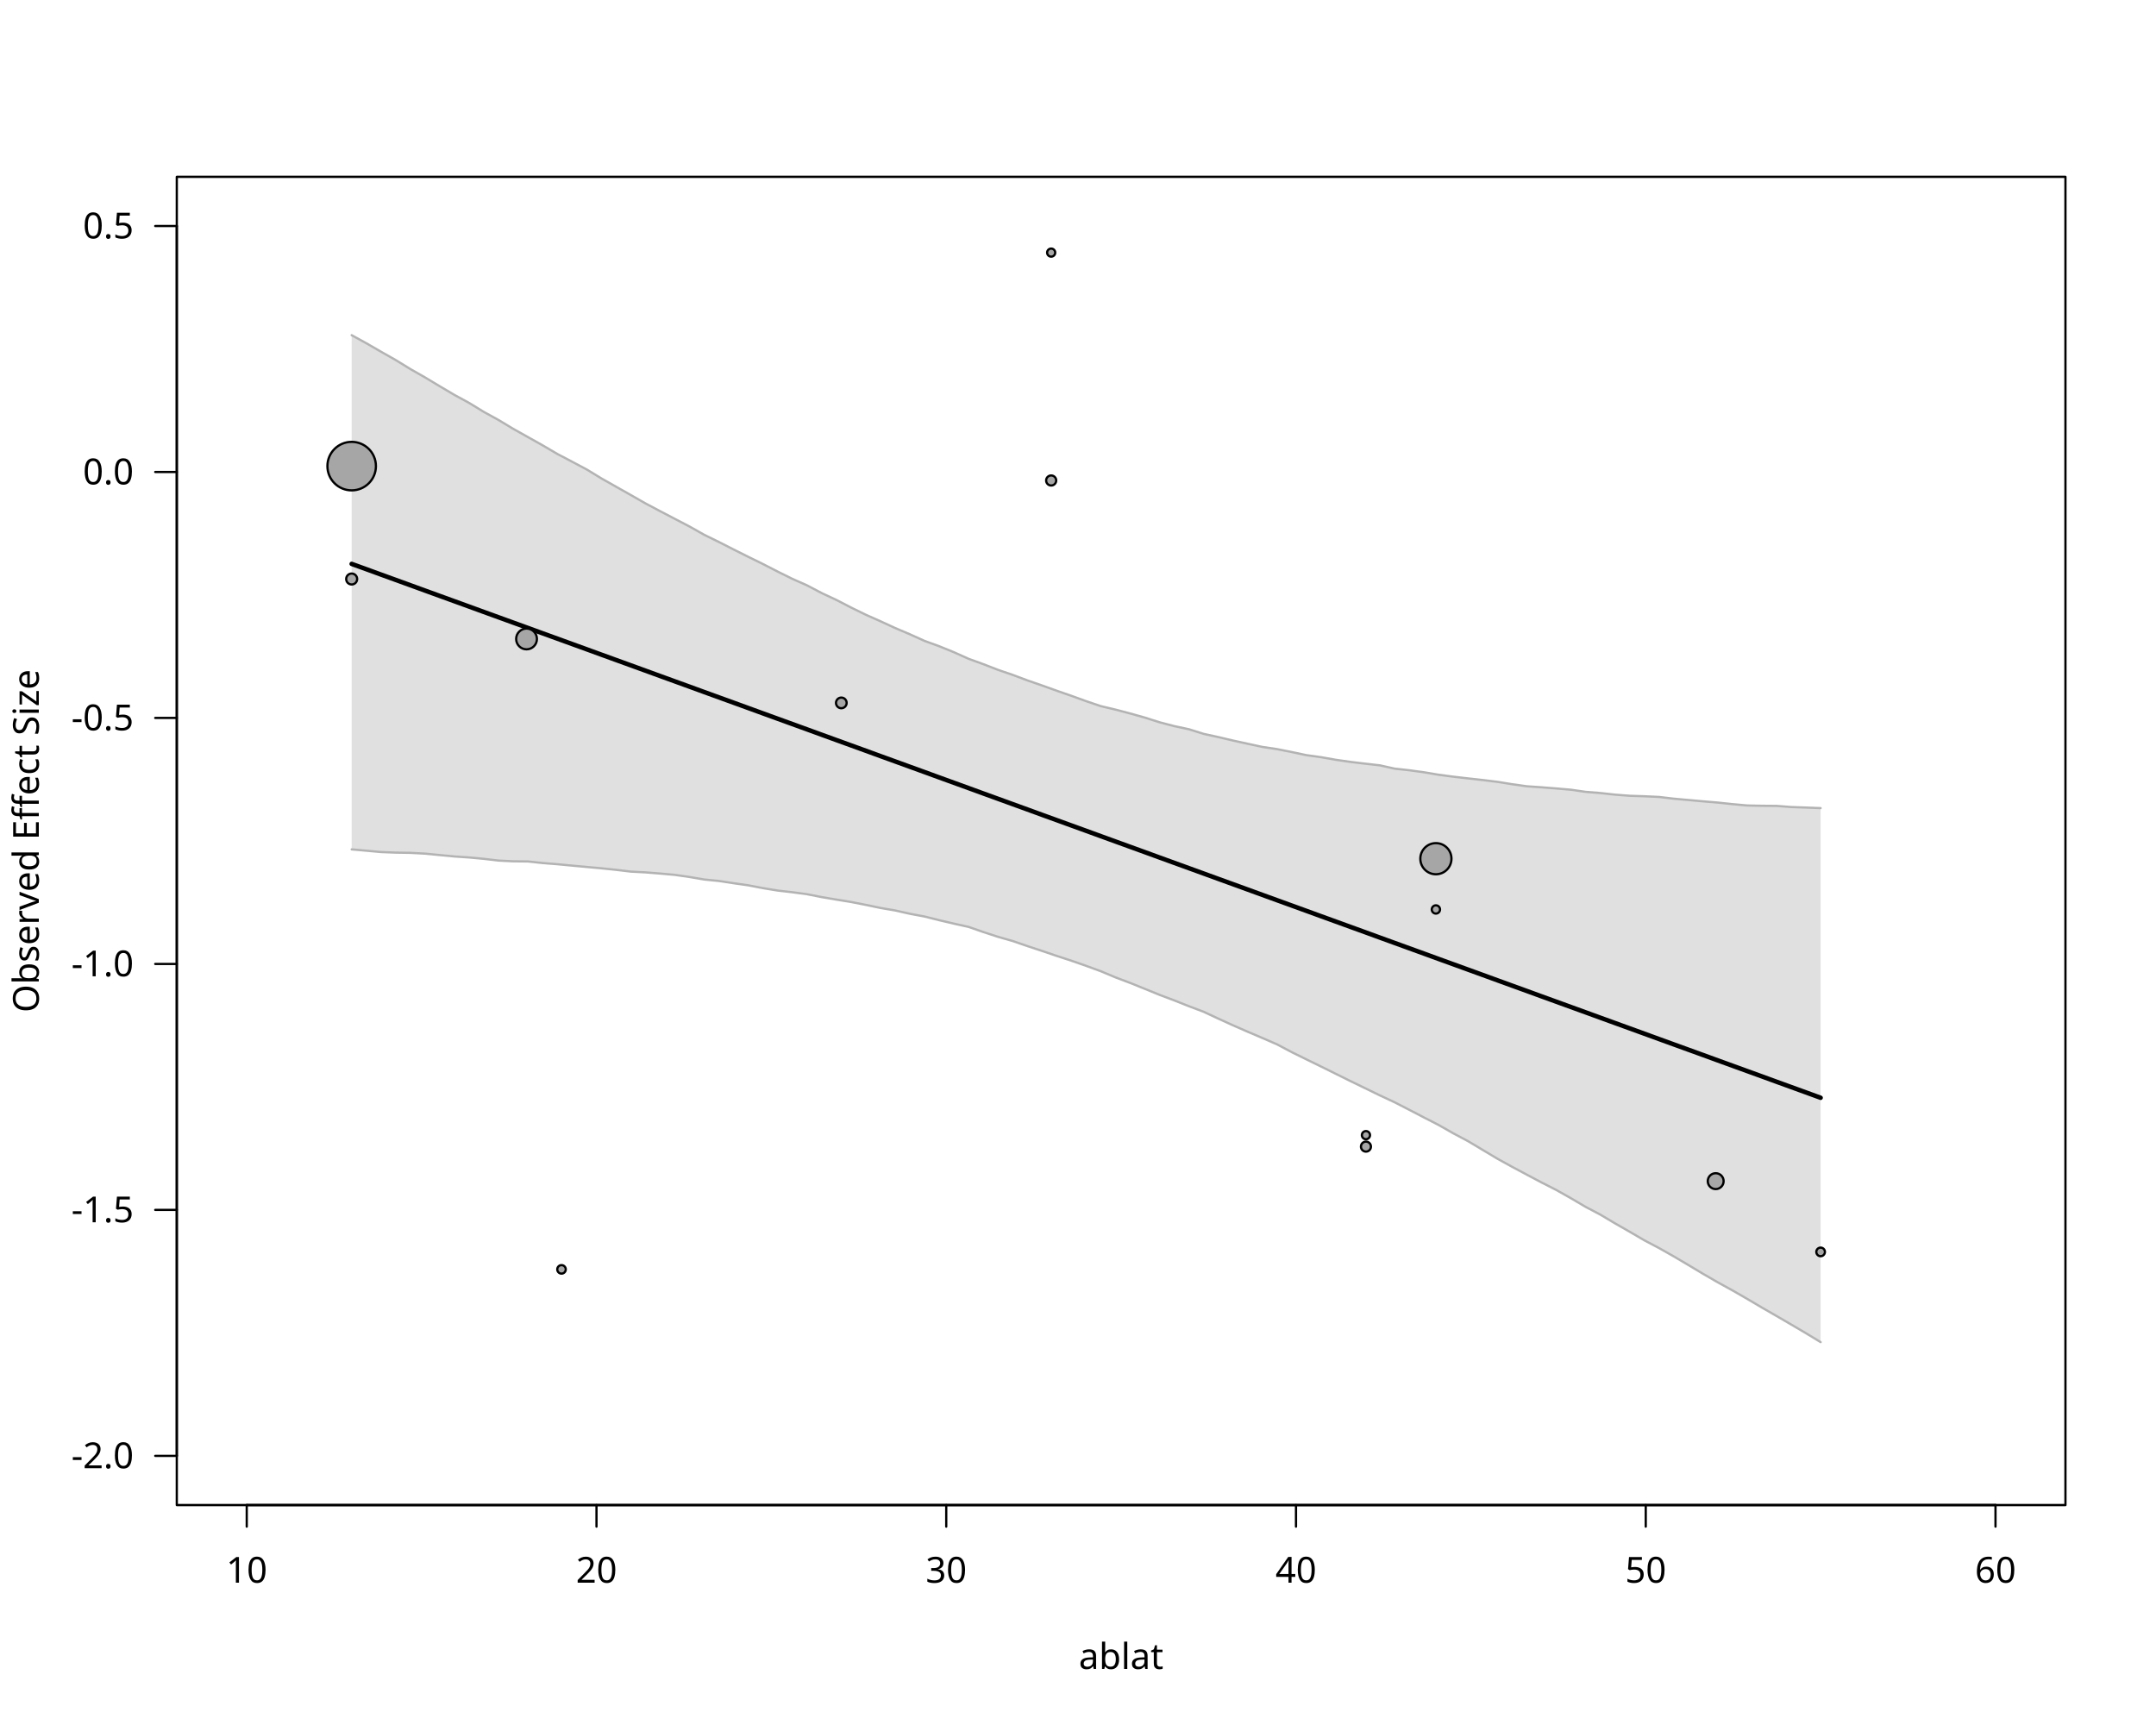
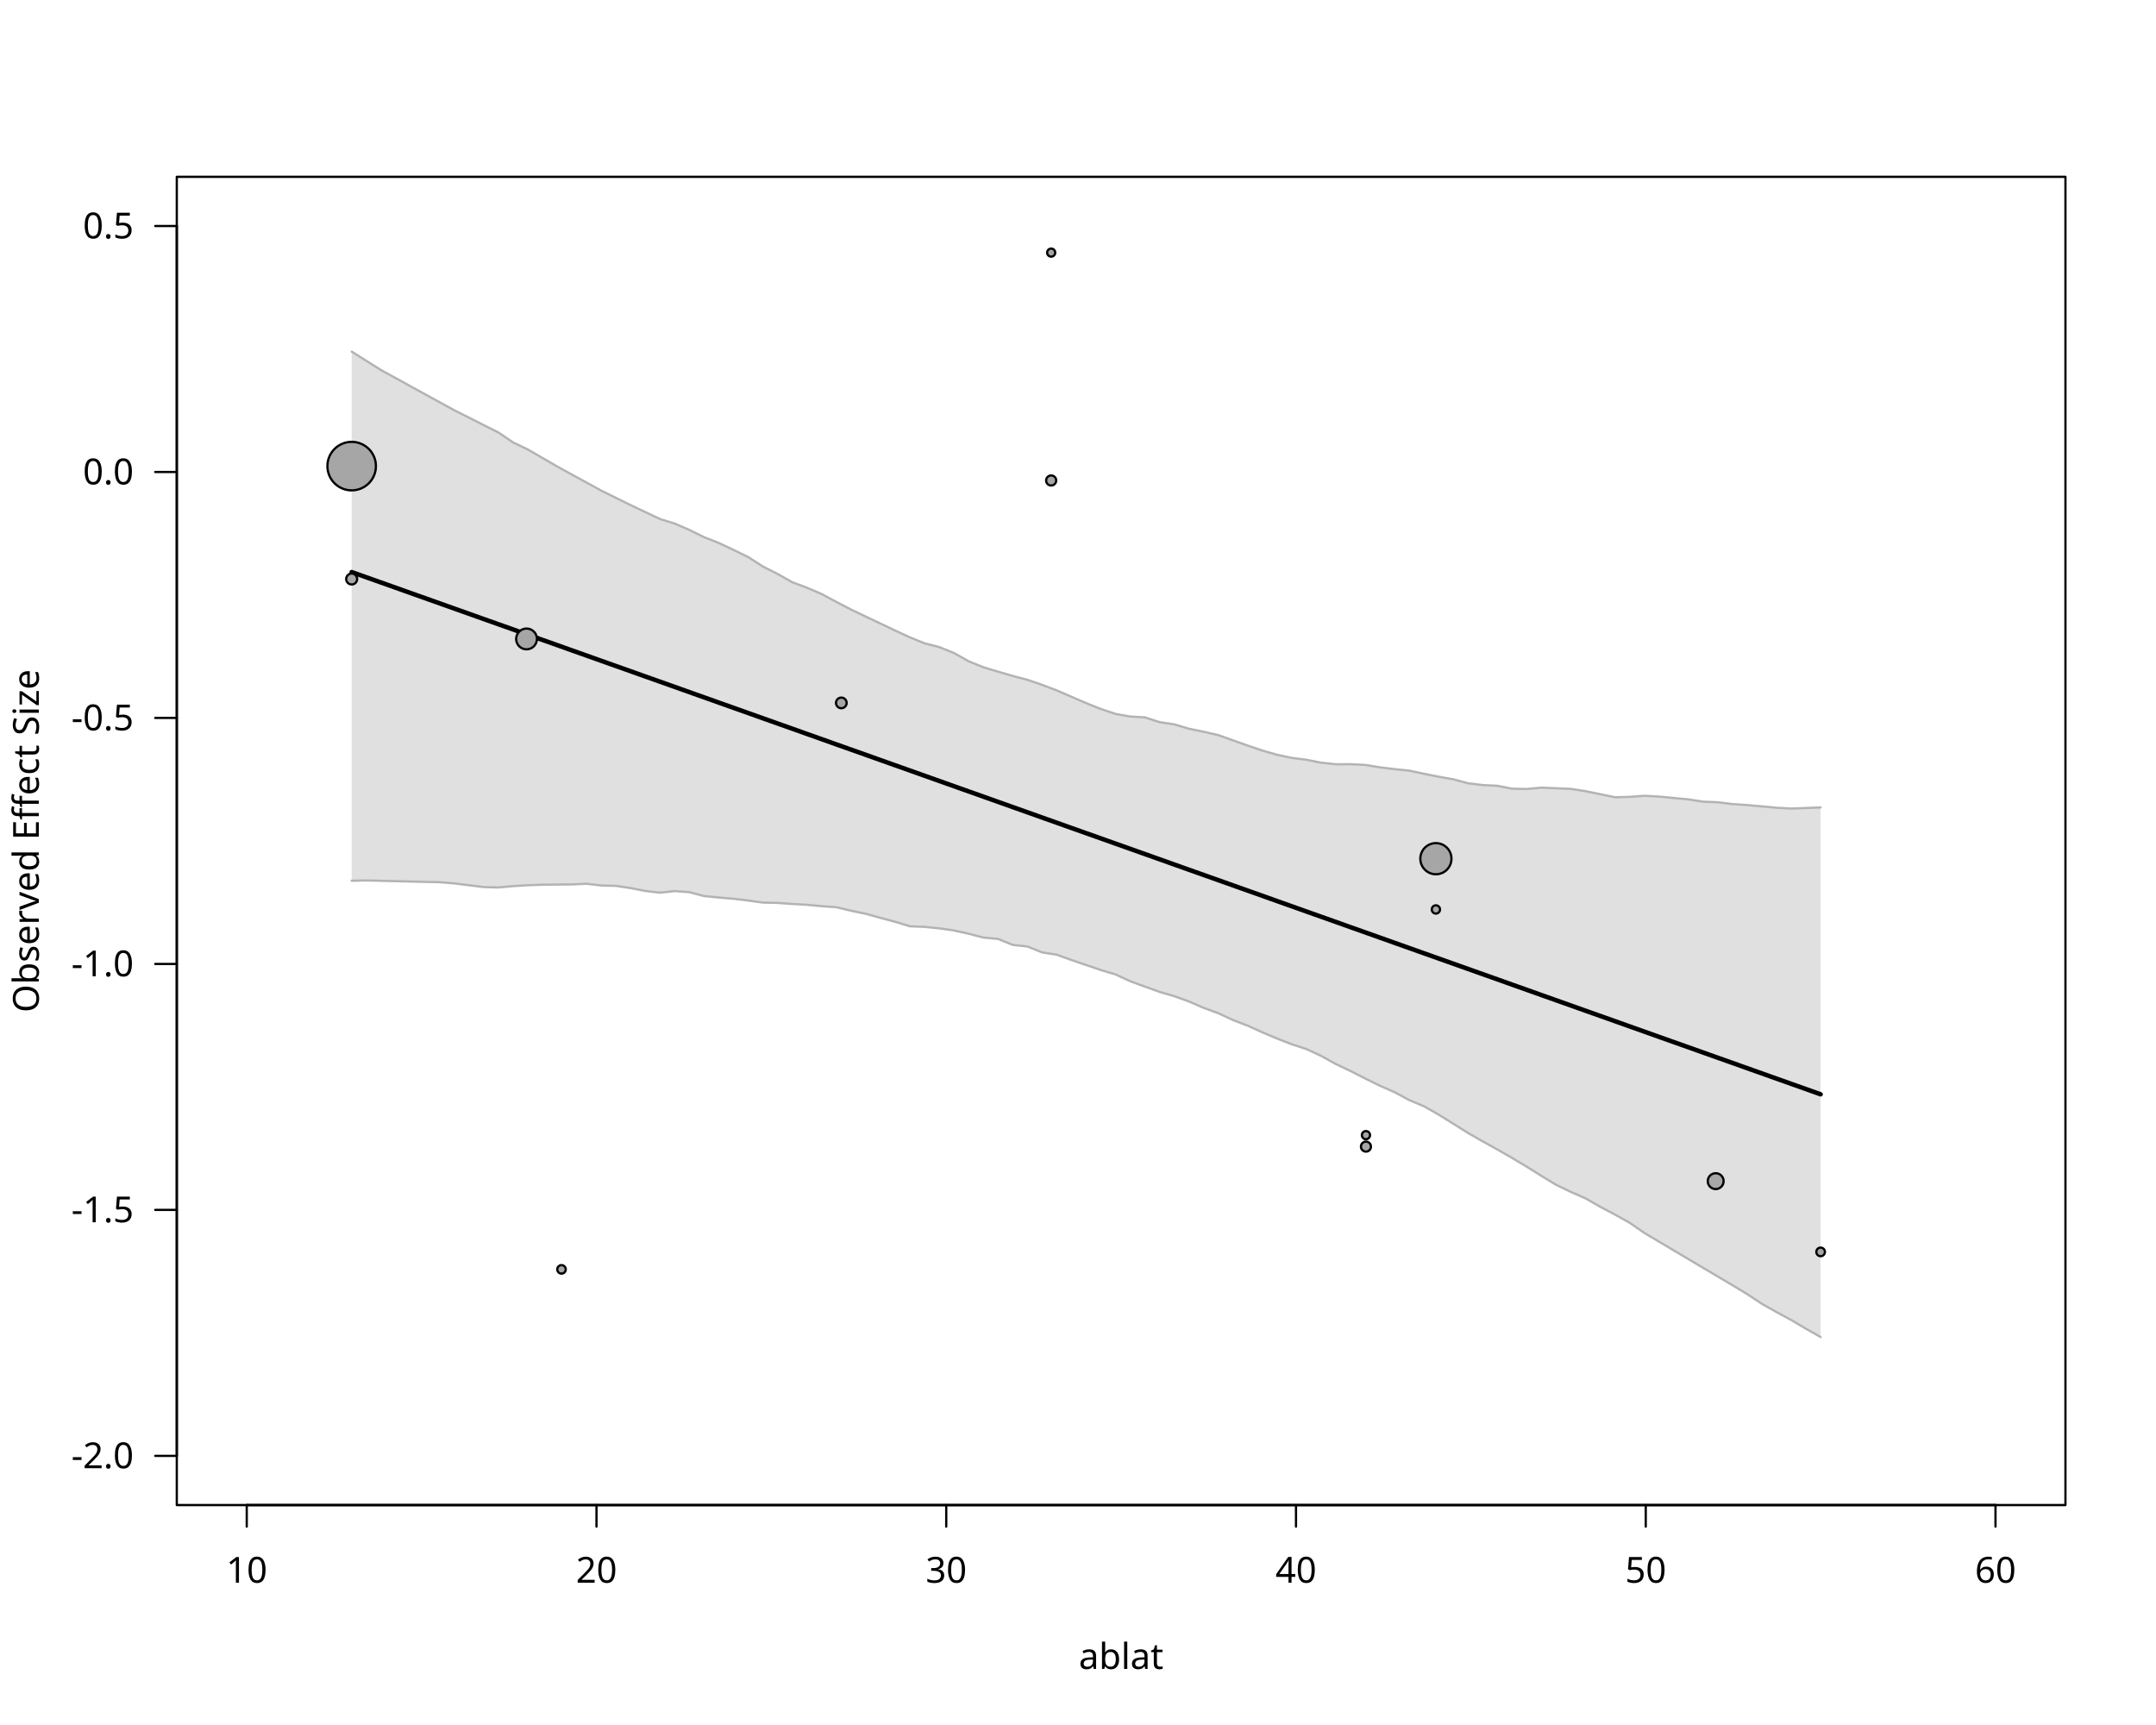
<svg xmlns="http://www.w3.org/2000/svg" class="svglite" data-engine-version="2.0" width="720.00pt" height="576.00pt" viewBox="0 0 720.00 576.00">
  <defs>
    <style type="text/css">
    .svglite line, .svglite polyline, .svglite polygon, .svglite path, .svglite rect, .svglite circle {
      fill: none;
      stroke: #000000;
      stroke-linecap: round;
      stroke-linejoin: round;
      stroke-miterlimit: 10.00;
    }
  </style>
  </defs>
  <rect width="100%" height="100%" style="stroke: none; fill: #FFFFFF;" />
  <defs>
    <clipPath id="cpMC4wMHw3MjAuMDB8MC4wMHw1NzYuMDA=">
      <rect x="0.00" y="0.00" width="720.00" height="576.00" />
    </clipPath>
  </defs>
  <g clip-path="url(#cpMC4wMHw3MjAuMDB8MC4wMHw1NzYuMDA=)">
    <line x1="82.40" y1="502.56" x2="666.40" y2="502.56" style="stroke-width: 0.75;" />
    <line x1="82.40" y1="502.56" x2="82.40" y2="509.76" style="stroke-width: 0.75;" />
    <line x1="199.20" y1="502.56" x2="199.20" y2="509.76" style="stroke-width: 0.75;" />
    <line x1="316.00" y1="502.56" x2="316.00" y2="509.76" style="stroke-width: 0.75;" />
    <line x1="432.80" y1="502.56" x2="432.80" y2="509.76" style="stroke-width: 0.75;" />
    <line x1="549.60" y1="502.56" x2="549.60" y2="509.76" style="stroke-width: 0.75;" />
    <line x1="666.40" y1="502.56" x2="666.40" y2="509.76" style="stroke-width: 0.75;" />
    <text x="82.40" y="528.48" text-anchor="middle" style="font-size: 12.00px; font-family: sans;" textLength="13.35px" lengthAdjust="spacingAndGlyphs">10</text>
    <text x="199.20" y="528.48" text-anchor="middle" style="font-size: 12.00px; font-family: sans;" textLength="13.35px" lengthAdjust="spacingAndGlyphs">20</text>
    <text x="316.00" y="528.48" text-anchor="middle" style="font-size: 12.00px; font-family: sans;" textLength="13.35px" lengthAdjust="spacingAndGlyphs">30</text>
    <text x="432.80" y="528.48" text-anchor="middle" style="font-size: 12.00px; font-family: sans;" textLength="13.35px" lengthAdjust="spacingAndGlyphs">40</text>
    <text x="549.60" y="528.48" text-anchor="middle" style="font-size: 12.00px; font-family: sans;" textLength="13.35px" lengthAdjust="spacingAndGlyphs">50</text>
    <text x="666.40" y="528.48" text-anchor="middle" style="font-size: 12.00px; font-family: sans;" textLength="13.35px" lengthAdjust="spacingAndGlyphs">60</text>
    <line x1="59.04" y1="486.13" x2="59.04" y2="75.47" style="stroke-width: 0.75;" />
    <line x1="59.04" y1="486.13" x2="51.84" y2="486.13" style="stroke-width: 0.75;" />
    <line x1="59.04" y1="404.00" x2="51.84" y2="404.00" style="stroke-width: 0.75;" />
    <line x1="59.04" y1="321.87" x2="51.84" y2="321.87" style="stroke-width: 0.75;" />
    <line x1="59.04" y1="239.73" x2="51.84" y2="239.73" style="stroke-width: 0.75;" />
    <line x1="59.04" y1="157.60" x2="51.84" y2="157.60" style="stroke-width: 0.75;" />
    <line x1="59.04" y1="75.47" x2="51.84" y2="75.47" style="stroke-width: 0.75;" />
    <text x="44.64" y="490.26" text-anchor="end" style="font-size: 12.00px; font-family: sans;" textLength="20.68px" lengthAdjust="spacingAndGlyphs">-2.0</text>
    <text x="44.64" y="408.13" text-anchor="end" style="font-size: 12.00px; font-family: sans;" textLength="20.68px" lengthAdjust="spacingAndGlyphs">-1.5</text>
    <text x="44.64" y="326.00" text-anchor="end" style="font-size: 12.00px; font-family: sans;" textLength="20.68px" lengthAdjust="spacingAndGlyphs">-1.0</text>
    <text x="44.64" y="243.86" text-anchor="end" style="font-size: 12.00px; font-family: sans;" textLength="20.68px" lengthAdjust="spacingAndGlyphs">-0.5</text>
    <text x="44.64" y="161.73" text-anchor="end" style="font-size: 12.00px; font-family: sans;" textLength="16.68px" lengthAdjust="spacingAndGlyphs">0.0</text>
    <text x="44.64" y="79.60" text-anchor="end" style="font-size: 12.00px; font-family: sans;" textLength="16.68px" lengthAdjust="spacingAndGlyphs">0.5</text>
    <polygon points="59.04,502.56 689.76,502.56 689.76,59.04 59.04,59.04 " style="stroke-width: 0.75; fill: none;" />
    <text x="374.40" y="557.28" text-anchor="middle" style="font-size: 12.00px; font-family: sans;" textLength="26.02px" lengthAdjust="spacingAndGlyphs">ablat</text>
    <text transform="translate(12.96,280.80) rotate(-90)" text-anchor="middle" style="font-size: 12.00px; font-family: sans;" textLength="112.74px" lengthAdjust="spacingAndGlyphs">Observed Effect Size</text>
  </g>
  <defs>
    <clipPath id="cpNTkuMDR8Njg5Ljc2fDU5LjA0fDUwMi41Ng==">
      <rect x="59.04" y="59.04" width="630.72" height="443.52" />
    </clipPath>
  </defs>
  <g clip-path="url(#cpNTkuMDR8Njg5Ljc2fDU5LjA0fDUwMi41Ng==)">
-     <polygon points="117.44,283.62 122.35,284.06 127.25,284.51 132.16,284.70 137.06,284.78 141.97,285.04 146.87,285.52 151.78,285.99 156.68,286.32 161.59,286.78 166.50,287.36 171.40,287.60 176.31,287.65 181.21,288.18 186.12,288.57 191.02,289.04 195.93,289.49 200.84,289.94 205.74,290.45 210.65,291.04 215.55,291.30 220.46,291.69 225.36,292.13 230.27,292.84 235.17,293.68 240.08,294.17 244.99,294.92 249.89,295.62 254.80,296.56 259.70,297.37 264.61,297.93 269.51,298.59 274.42,299.56 279.32,300.39 284.23,301.19 289.14,302.15 294.04,303.18 298.95,304.02 303.85,305.12 308.76,306.04 313.66,307.27 318.57,308.42 323.48,309.51 328.38,311.22 333.29,312.82 338.19,314.22 343.10,315.91 348.00,317.53 352.91,319.20 357.81,320.80 362.72,322.51 367.63,324.31 372.53,326.37 377.44,328.22 382.34,330.20 387.25,332.20 392.15,334.05 397.06,336.00 401.96,337.85 406.87,340.14 411.78,342.38 416.68,344.52 421.59,346.61 426.49,348.74 431.40,351.34 436.30,353.75 441.21,356.15 446.12,358.58 451.02,361.01 455.93,363.39 460.83,365.78 465.74,368.07 470.64,370.59 475.55,373.14 480.45,375.66 485.36,378.45 490.27,381.06 495.17,383.99 500.08,386.92 504.98,389.62 509.89,392.24 514.79,394.84 519.70,397.34 524.60,400.10 529.51,402.99 534.42,405.57 539.32,408.49 544.23,411.30 549.13,414.16 554.04,416.75 558.94,419.52 563.85,422.42 568.76,425.36 573.66,428.19 578.57,430.89 583.47,433.71 588.38,436.61 593.28,439.43 598.19,442.29 603.09,445.17 608.00,448.15 608.00,269.84 603.09,269.65 598.19,269.48 593.28,269.10 588.38,269.06 583.47,268.96 578.57,268.51 573.66,267.99 568.76,267.58 563.85,267.13 558.94,266.69 554.04,266.11 549.13,265.88 544.23,265.72 539.32,265.34 534.42,264.80 529.51,264.41 524.60,263.70 519.70,263.27 514.79,262.89 509.89,262.55 504.98,261.86 500.08,261.07 495.17,260.46 490.27,259.92 485.36,259.35 480.45,258.70 475.55,257.87 470.64,257.20 465.74,256.66 460.83,255.56 455.93,255.00 451.02,254.41 446.12,253.71 441.21,252.84 436.30,252.16 431.40,251.12 426.49,250.14 421.59,249.41 416.68,248.35 411.78,247.28 406.87,246.12 401.96,245.05 397.06,243.51 392.15,242.46 387.25,241.18 382.34,239.62 377.44,238.24 372.53,236.95 367.63,235.79 362.72,234.13 357.81,232.35 352.91,230.65 348.00,228.89 343.10,227.19 338.19,225.35 333.29,223.67 328.38,221.77 323.48,219.99 318.57,217.79 313.66,215.79 308.76,214.01 303.85,211.79 298.95,209.71 294.04,207.45 289.14,205.27 284.23,202.87 279.32,200.33 274.42,198.04 269.51,195.46 264.61,193.29 259.70,190.86 254.80,188.34 249.89,185.93 244.99,183.48 240.08,180.98 235.17,178.57 230.27,175.81 225.36,173.25 220.46,170.69 215.55,168.09 210.65,165.29 205.74,162.52 200.84,159.75 195.93,156.76 191.02,154.15 186.12,151.58 181.21,148.70 176.31,145.95 171.40,143.20 166.50,140.25 161.59,137.55 156.68,134.55 151.78,131.88 146.87,128.98 141.97,126.04 137.06,123.24 132.16,120.23 127.25,117.45 122.35,114.62 117.44,111.92 " style="stroke-width: 0.75; stroke: none; fill: #B3B3B3; fill-opacity: 0.40;" />
-     <polyline points="117.44,283.62 122.35,284.06 127.25,284.51 132.16,284.70 137.06,284.78 141.97,285.04 146.87,285.52 151.78,285.99 156.68,286.32 161.59,286.78 166.50,287.36 171.40,287.60 176.31,287.65 181.21,288.18 186.12,288.57 191.02,289.04 195.93,289.49 200.84,289.94 205.74,290.45 210.65,291.04 215.55,291.30 220.46,291.69 225.36,292.13 230.27,292.84 235.17,293.68 240.08,294.17 244.99,294.92 249.89,295.62 254.80,296.56 259.70,297.37 264.61,297.93 269.51,298.59 274.42,299.56 279.32,300.39 284.23,301.19 289.14,302.15 294.04,303.18 298.95,304.02 303.85,305.12 308.76,306.04 313.66,307.27 318.57,308.42 323.48,309.51 328.38,311.22 333.29,312.82 338.19,314.22 343.10,315.91 348.00,317.53 352.91,319.20 357.81,320.80 362.72,322.51 367.63,324.31 372.53,326.37 377.44,328.22 382.34,330.20 387.25,332.20 392.15,334.05 397.06,336.00 401.96,337.85 406.87,340.14 411.78,342.38 416.68,344.52 421.59,346.61 426.49,348.74 431.40,351.34 436.30,353.75 441.21,356.15 446.12,358.58 451.02,361.01 455.93,363.39 460.83,365.78 465.74,368.07 470.64,370.59 475.55,373.14 480.45,375.66 485.36,378.45 490.27,381.06 495.17,383.99 500.08,386.92 504.98,389.62 509.89,392.24 514.79,394.84 519.70,397.34 524.60,400.10 529.51,402.99 534.42,405.57 539.32,408.49 544.23,411.30 549.13,414.16 554.04,416.75 558.94,419.52 563.85,422.42 568.76,425.36 573.66,428.19 578.57,430.89 583.47,433.71 588.38,436.61 593.28,439.43 598.19,442.29 603.09,445.17 608.00,448.15 " style="stroke-width: 0.75; stroke: #B3B3B3;" />
-     <polyline points="117.44,111.92 122.35,114.62 127.25,117.45 132.16,120.23 137.06,123.24 141.97,126.04 146.87,128.98 151.78,131.88 156.68,134.55 161.59,137.55 166.50,140.25 171.40,143.20 176.31,145.95 181.21,148.70 186.12,151.58 191.02,154.15 195.93,156.76 200.84,159.75 205.74,162.52 210.65,165.29 215.55,168.09 220.46,170.69 225.36,173.25 230.27,175.81 235.17,178.57 240.08,180.98 244.99,183.48 249.89,185.93 254.80,188.34 259.70,190.86 264.61,193.29 269.51,195.46 274.42,198.04 279.32,200.33 284.23,202.87 289.14,205.27 294.04,207.45 298.95,209.71 303.85,211.79 308.76,214.01 313.66,215.79 318.57,217.79 323.48,219.99 328.38,221.77 333.29,223.67 338.19,225.35 343.10,227.19 348.00,228.89 352.91,230.65 357.81,232.35 362.72,234.13 367.63,235.79 372.53,236.95 377.44,238.24 382.34,239.62 387.25,241.18 392.15,242.46 397.06,243.51 401.96,245.05 406.87,246.12 411.78,247.28 416.68,248.35 421.59,249.41 426.49,250.14 431.40,251.12 436.30,252.16 441.21,252.84 446.12,253.71 451.02,254.41 455.93,255.00 460.83,255.56 465.74,256.66 470.64,257.20 475.55,257.87 480.45,258.70 485.36,259.35 490.27,259.92 495.17,260.46 500.08,261.07 504.98,261.86 509.89,262.55 514.79,262.89 519.70,263.27 524.60,263.70 529.51,264.41 534.42,264.80 539.32,265.34 544.23,265.72 549.13,265.88 554.04,266.11 558.94,266.69 563.85,267.13 568.76,267.58 573.66,267.99 578.57,268.51 583.47,268.96 588.38,269.06 593.28,269.10 598.19,269.48 603.09,269.65 608.00,269.84 " style="stroke-width: 0.75; stroke: #B3B3B3;" />
-     <polyline points="117.44,188.29 122.35,190.07 127.25,191.86 132.16,193.64 137.06,195.42 141.97,197.21 146.87,198.99 151.78,200.77 156.68,202.55 161.59,204.34 166.50,206.12 171.40,207.90 176.31,209.68 181.21,211.47 186.12,213.25 191.02,215.03 195.93,216.81 200.84,218.60 205.74,220.38 210.65,222.16 215.55,223.94 220.46,225.73 225.36,227.51 230.27,229.29 235.17,231.08 240.08,232.86 244.99,234.64 249.89,236.42 254.80,238.21 259.70,239.99 264.61,241.77 269.51,243.55 274.42,245.34 279.32,247.12 284.23,248.90 289.14,250.68 294.04,252.47 298.95,254.25 303.85,256.03 308.76,257.81 313.66,259.60 318.57,261.38 323.48,263.16 328.38,264.95 333.29,266.73 338.19,268.51 343.10,270.29 348.00,272.08 352.91,273.86 357.81,275.64 362.72,277.42 367.63,279.21 372.53,280.99 377.44,282.77 382.34,284.55 387.25,286.34 392.15,288.12 397.06,289.90 401.96,291.68 406.87,293.47 411.78,295.25 416.68,297.03 421.59,298.82 426.49,300.60 431.40,302.38 436.30,304.16 441.21,305.95 446.12,307.73 451.02,309.51 455.93,311.29 460.83,313.08 465.74,314.86 470.64,316.64 475.55,318.42 480.45,320.21 485.36,321.99 490.27,323.77 495.17,325.55 500.08,327.34 504.98,329.12 509.89,330.90 514.79,332.69 519.70,334.47 524.60,336.25 529.51,338.03 534.42,339.82 539.32,341.60 544.23,343.38 549.13,345.16 554.04,346.95 558.94,348.73 563.85,350.51 568.76,352.29 573.66,354.08 578.57,355.86 583.47,357.64 588.38,359.42 593.28,361.21 598.19,362.99 603.09,364.77 608.00,366.56 " style="stroke-width: 1.50;" />
+     <polygon points="117.44,294.09 122.35,293.99 127.25,294.11 132.16,294.23 137.06,294.35 141.97,294.47 146.87,294.58 151.78,294.99 156.68,295.60 161.59,296.21 166.50,296.34 171.40,295.88 176.31,295.59 181.21,295.41 186.12,295.36 191.02,295.32 195.93,295.09 200.84,295.69 205.74,295.81 210.65,296.55 215.55,297.51 220.46,298.07 225.36,297.54 230.27,297.92 235.17,299.21 240.08,299.69 244.99,300.11 249.89,300.70 254.80,301.39 259.70,301.49 264.61,301.85 269.51,302.12 274.42,302.59 279.32,302.94 284.23,304.11 289.14,305.13 294.04,306.49 298.95,307.79 303.85,309.30 308.76,309.49 313.66,309.98 318.57,310.70 323.48,311.78 328.38,313.06 333.29,313.52 338.19,315.51 343.10,316.04 348.00,318.02 352.91,318.79 357.81,320.56 362.72,322.23 367.63,323.91 372.53,325.37 377.44,327.65 382.34,329.44 387.25,331.21 392.15,332.64 397.06,334.41 401.96,336.53 406.87,338.33 411.78,340.61 416.68,342.50 421.59,344.72 426.49,346.79 431.40,348.70 436.30,350.30 441.21,352.59 446.12,355.30 451.02,357.63 455.93,360.13 460.83,362.54 465.74,364.71 470.64,367.34 475.55,369.41 480.45,372.19 485.36,375.25 490.27,378.33 495.17,381.13 500.08,383.85 504.98,386.66 509.89,389.60 514.79,392.66 519.70,395.64 524.60,398.00 529.51,400.16 534.42,402.97 539.32,405.56 544.23,408.31 549.13,411.69 554.04,414.61 558.94,417.53 563.85,420.44 568.76,423.35 573.66,426.25 578.57,429.15 583.47,432.12 588.38,435.36 593.28,438.13 598.19,440.77 603.09,443.68 608.00,446.46 608.00,269.61 603.09,269.80 598.19,269.99 593.28,269.72 588.38,269.27 583.47,268.81 578.57,268.50 573.66,267.88 568.76,267.69 563.85,266.93 558.94,266.46 554.04,265.99 549.13,265.72 544.23,266.09 539.32,266.21 534.42,265.20 529.51,264.18 524.60,263.42 519.70,263.21 514.79,263.01 509.89,263.45 504.98,263.36 500.08,262.39 495.17,262.15 490.27,261.55 485.36,260.22 480.45,259.36 475.55,258.38 470.64,257.33 465.74,256.83 460.83,256.22 455.93,255.42 451.02,255.18 446.12,255.20 441.21,254.68 436.30,253.69 431.40,253.08 426.49,252.03 421.59,250.63 416.68,248.96 411.78,247.23 406.87,245.47 401.96,244.34 397.06,243.34 392.15,241.87 387.25,241.14 382.34,239.54 377.44,239.26 372.53,238.39 367.63,236.75 362.72,234.78 357.81,232.66 352.91,230.54 348.00,228.68 343.10,227.00 338.19,225.70 333.29,224.28 328.38,222.80 323.48,220.81 318.57,218.04 313.66,216.07 308.76,214.82 303.85,212.82 298.95,210.56 294.04,208.21 289.14,205.90 284.23,203.55 279.32,201.00 274.42,198.36 269.51,196.26 264.61,194.43 259.70,191.66 254.80,189.19 249.89,186.04 244.99,183.63 240.08,181.32 235.17,179.39 230.27,176.97 225.36,174.84 220.46,173.33 215.55,171.01 210.65,168.69 205.74,166.27 200.84,163.86 195.93,161.16 191.02,158.49 186.12,155.79 181.21,152.95 176.31,150.11 171.40,147.77 166.50,144.44 161.59,141.98 156.68,139.48 151.78,137.03 146.87,134.34 141.97,131.65 137.06,128.97 132.16,126.26 127.25,123.57 122.35,120.49 117.44,117.41 " style="stroke-width: 0.75; stroke: none; fill: #B3B3B3; fill-opacity: 0.40;" />
+     <polyline points="117.44,294.09 122.35,293.99 127.25,294.11 132.16,294.23 137.06,294.35 141.97,294.47 146.87,294.58 151.78,294.99 156.68,295.60 161.59,296.21 166.50,296.34 171.40,295.88 176.31,295.59 181.21,295.41 186.12,295.36 191.02,295.32 195.93,295.09 200.84,295.69 205.74,295.81 210.65,296.55 215.55,297.51 220.46,298.07 225.36,297.54 230.27,297.92 235.17,299.21 240.08,299.69 244.99,300.11 249.89,300.70 254.80,301.39 259.70,301.49 264.61,301.85 269.51,302.12 274.42,302.59 279.32,302.94 284.23,304.11 289.14,305.13 294.04,306.49 298.95,307.79 303.85,309.30 308.76,309.49 313.66,309.98 318.57,310.70 323.48,311.78 328.38,313.06 333.29,313.52 338.19,315.51 343.10,316.04 348.00,318.02 352.91,318.79 357.81,320.56 362.72,322.23 367.63,323.91 372.53,325.37 377.44,327.65 382.34,329.44 387.25,331.21 392.15,332.64 397.06,334.41 401.96,336.53 406.87,338.33 411.78,340.61 416.68,342.50 421.59,344.72 426.49,346.79 431.40,348.70 436.30,350.30 441.21,352.59 446.12,355.30 451.02,357.63 455.93,360.13 460.83,362.54 465.74,364.71 470.64,367.34 475.55,369.41 480.45,372.19 485.36,375.25 490.27,378.33 495.17,381.13 500.08,383.85 504.98,386.66 509.89,389.60 514.79,392.66 519.70,395.64 524.60,398.00 529.51,400.16 534.42,402.97 539.32,405.56 544.23,408.31 549.13,411.69 554.04,414.61 558.94,417.53 563.85,420.44 568.76,423.35 573.66,426.25 578.57,429.15 583.47,432.12 588.38,435.36 593.28,438.13 598.19,440.77 603.09,443.68 608.00,446.46 " style="stroke-width: 0.75; stroke: #B3B3B3;" />
+     <polyline points="117.44,117.41 122.35,120.49 127.25,123.57 132.16,126.26 137.06,128.97 141.97,131.65 146.87,134.34 151.78,137.03 156.68,139.48 161.59,141.98 166.50,144.44 171.40,147.77 176.31,150.11 181.21,152.95 186.12,155.79 191.02,158.49 195.93,161.16 200.84,163.86 205.74,166.27 210.65,168.69 215.55,171.01 220.46,173.33 225.36,174.84 230.27,176.97 235.17,179.39 240.08,181.32 244.99,183.63 249.89,186.04 254.80,189.19 259.70,191.66 264.61,194.43 269.51,196.26 274.42,198.36 279.32,201.00 284.23,203.55 289.14,205.90 294.04,208.21 298.95,210.56 303.85,212.82 308.76,214.82 313.66,216.07 318.57,218.04 323.48,220.81 328.38,222.80 333.29,224.28 338.19,225.70 343.10,227.00 348.00,228.68 352.91,230.54 357.81,232.66 362.72,234.78 367.63,236.75 372.53,238.39 377.44,239.26 382.34,239.54 387.25,241.14 392.15,241.87 397.06,243.34 401.96,244.34 406.87,245.47 411.78,247.23 416.68,248.96 421.59,250.63 426.49,252.03 431.40,253.08 436.30,253.69 441.21,254.68 446.12,255.20 451.02,255.18 455.93,255.42 460.83,256.22 465.74,256.83 470.64,257.33 475.55,258.38 480.45,259.36 485.36,260.22 490.27,261.55 495.17,262.15 500.08,262.39 504.98,263.36 509.89,263.45 514.79,263.01 519.70,263.21 524.60,263.42 529.51,264.18 534.42,265.20 539.32,266.21 544.23,266.09 549.13,265.72 554.04,265.99 558.94,266.46 563.85,266.93 568.76,267.69 573.66,267.88 578.57,268.50 583.47,268.81 588.38,269.27 593.28,269.72 598.19,269.99 603.09,269.80 608.00,269.61 " style="stroke-width: 0.75; stroke: #B3B3B3;" />
+     <polyline points="117.44,191.02 122.35,192.77 127.25,194.51 132.16,196.25 137.06,198.00 141.97,199.74 146.87,201.48 151.78,203.23 156.68,204.97 161.59,206.72 166.50,208.46 171.40,210.20 176.31,211.95 181.21,213.69 186.12,215.43 191.02,217.18 195.93,218.92 200.84,220.67 205.74,222.41 210.65,224.15 215.55,225.90 220.46,227.64 225.36,229.38 230.27,231.13 235.17,232.87 240.08,234.62 244.99,236.36 249.89,238.10 254.80,239.85 259.70,241.59 264.61,243.33 269.51,245.08 274.42,246.82 279.32,248.57 284.23,250.31 289.14,252.05 294.04,253.80 298.95,255.54 303.85,257.28 308.76,259.03 313.66,260.77 318.57,262.52 323.48,264.26 328.38,266.00 333.29,267.75 338.19,269.49 343.10,271.23 348.00,272.98 352.91,274.72 357.81,276.47 362.72,278.21 367.63,279.95 372.53,281.70 377.44,283.44 382.34,285.18 387.25,286.93 392.15,288.67 397.06,290.42 401.96,292.16 406.87,293.90 411.78,295.65 416.68,297.39 421.59,299.13 426.49,300.88 431.40,302.62 436.30,304.37 441.21,306.11 446.12,307.85 451.02,309.60 455.93,311.34 460.83,313.08 465.74,314.83 470.64,316.57 475.55,318.32 480.45,320.06 485.36,321.80 490.27,323.55 495.17,325.29 500.08,327.03 504.98,328.78 509.89,330.52 514.79,332.27 519.70,334.01 524.60,335.75 529.51,337.50 534.42,339.24 539.32,340.98 544.23,342.73 549.13,344.47 554.04,346.22 558.94,347.96 563.85,349.70 568.76,351.45 573.66,353.19 578.57,354.93 583.47,356.68 588.38,358.42 593.28,360.17 598.19,361.91 603.09,363.65 608.00,365.40 " style="stroke-width: 1.50;" />
    <circle cx="479.52" cy="303.68" r="1.38" style="stroke-width: 0.75; fill: #A6A6A6;" />
    <circle cx="608.00" cy="418.03" r="1.44" style="stroke-width: 0.75; fill: #A6A6A6;" />
    <circle cx="456.16" cy="379.04" r="1.36" style="stroke-width: 0.75; fill: #A6A6A6;" />
    <circle cx="572.96" cy="394.40" r="2.65" style="stroke-width: 0.75; fill: #A6A6A6;" />
    <circle cx="117.44" cy="193.34" r="1.83" style="stroke-width: 0.75; fill: #A6A6A6;" />
    <circle cx="479.52" cy="286.73" r="5.20" style="stroke-width: 0.75; fill: #A6A6A6;" />
    <circle cx="187.52" cy="423.86" r="1.42" style="stroke-width: 0.75; fill: #A6A6A6;" />
    <circle cx="117.44" cy="155.64" r="8.10" style="stroke-width: 0.75; fill: #A6A6A6;" />
    <circle cx="280.96" cy="234.71" r="1.78" style="stroke-width: 0.75; fill: #A6A6A6;" />
    <circle cx="456.16" cy="382.87" r="1.67" style="stroke-width: 0.75; fill: #A6A6A6;" />
    <circle cx="175.84" cy="213.35" r="3.47" style="stroke-width: 0.75; fill: #A6A6A6;" />
    <circle cx="351.04" cy="84.35" r="1.35" style="stroke-width: 0.75; fill: #A6A6A6;" />
    <circle cx="351.04" cy="160.44" r="1.68" style="stroke-width: 0.75; fill: #A6A6A6;" />
  </g>
</svg>
